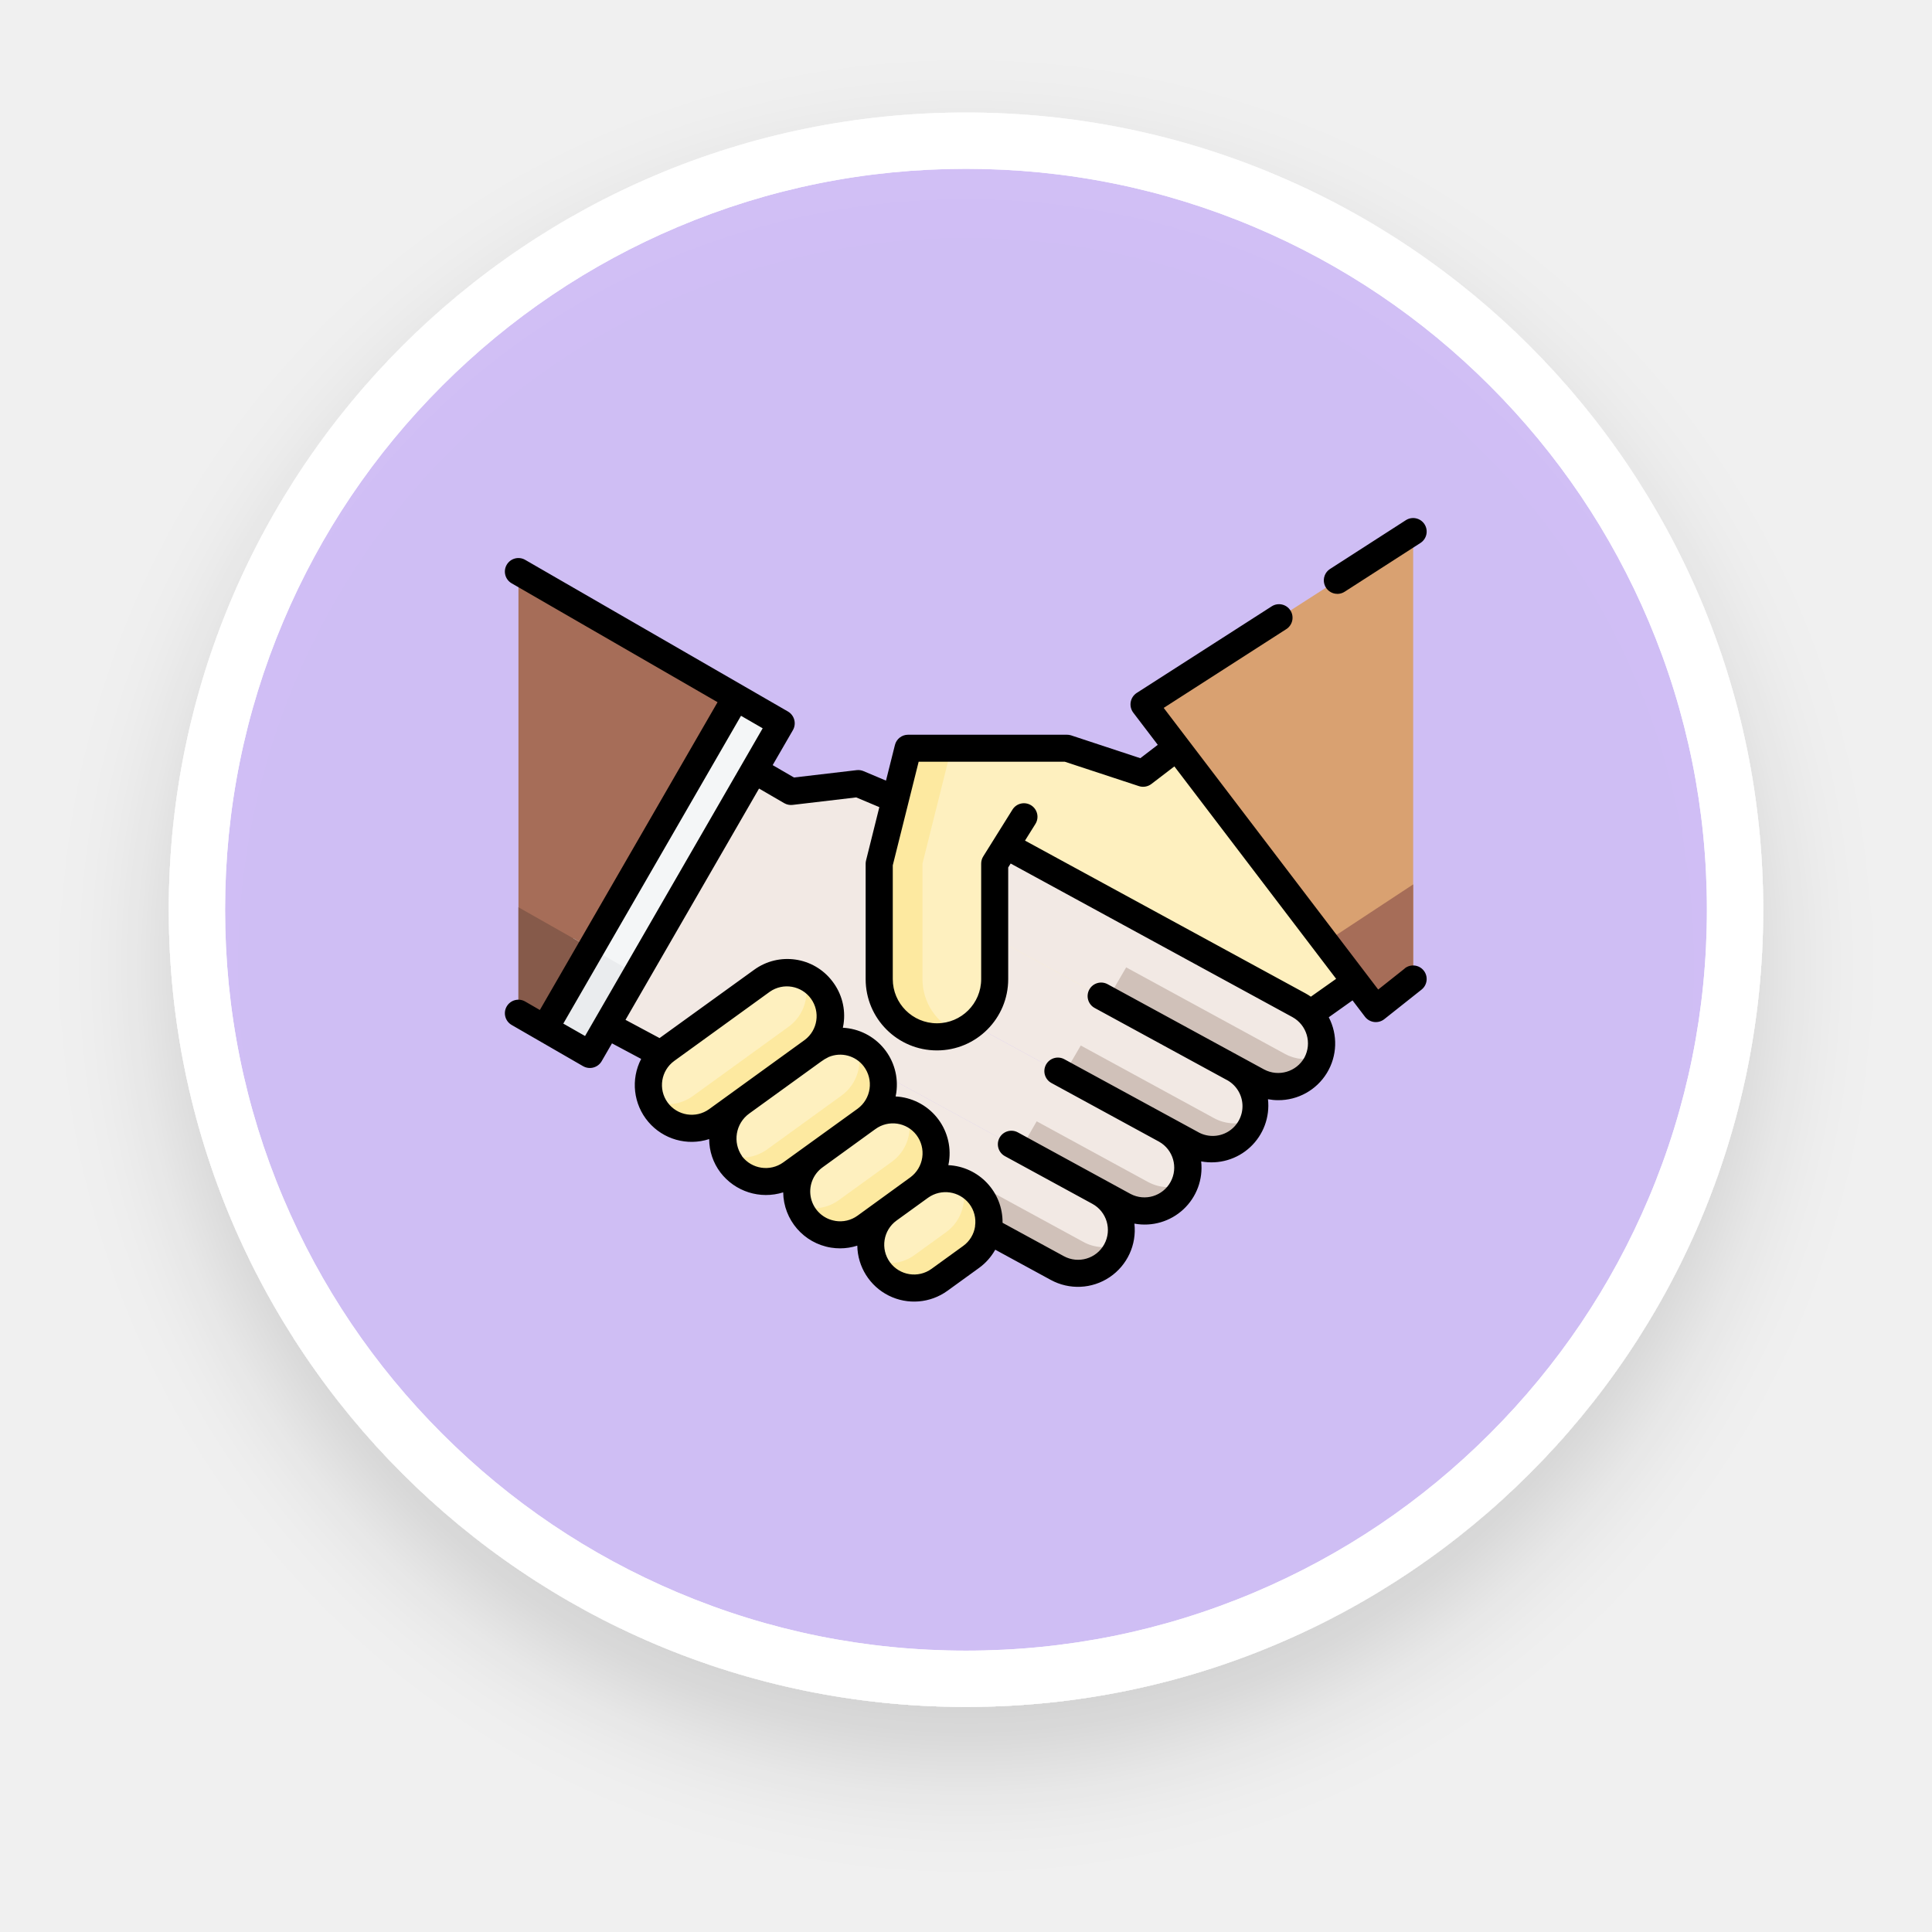
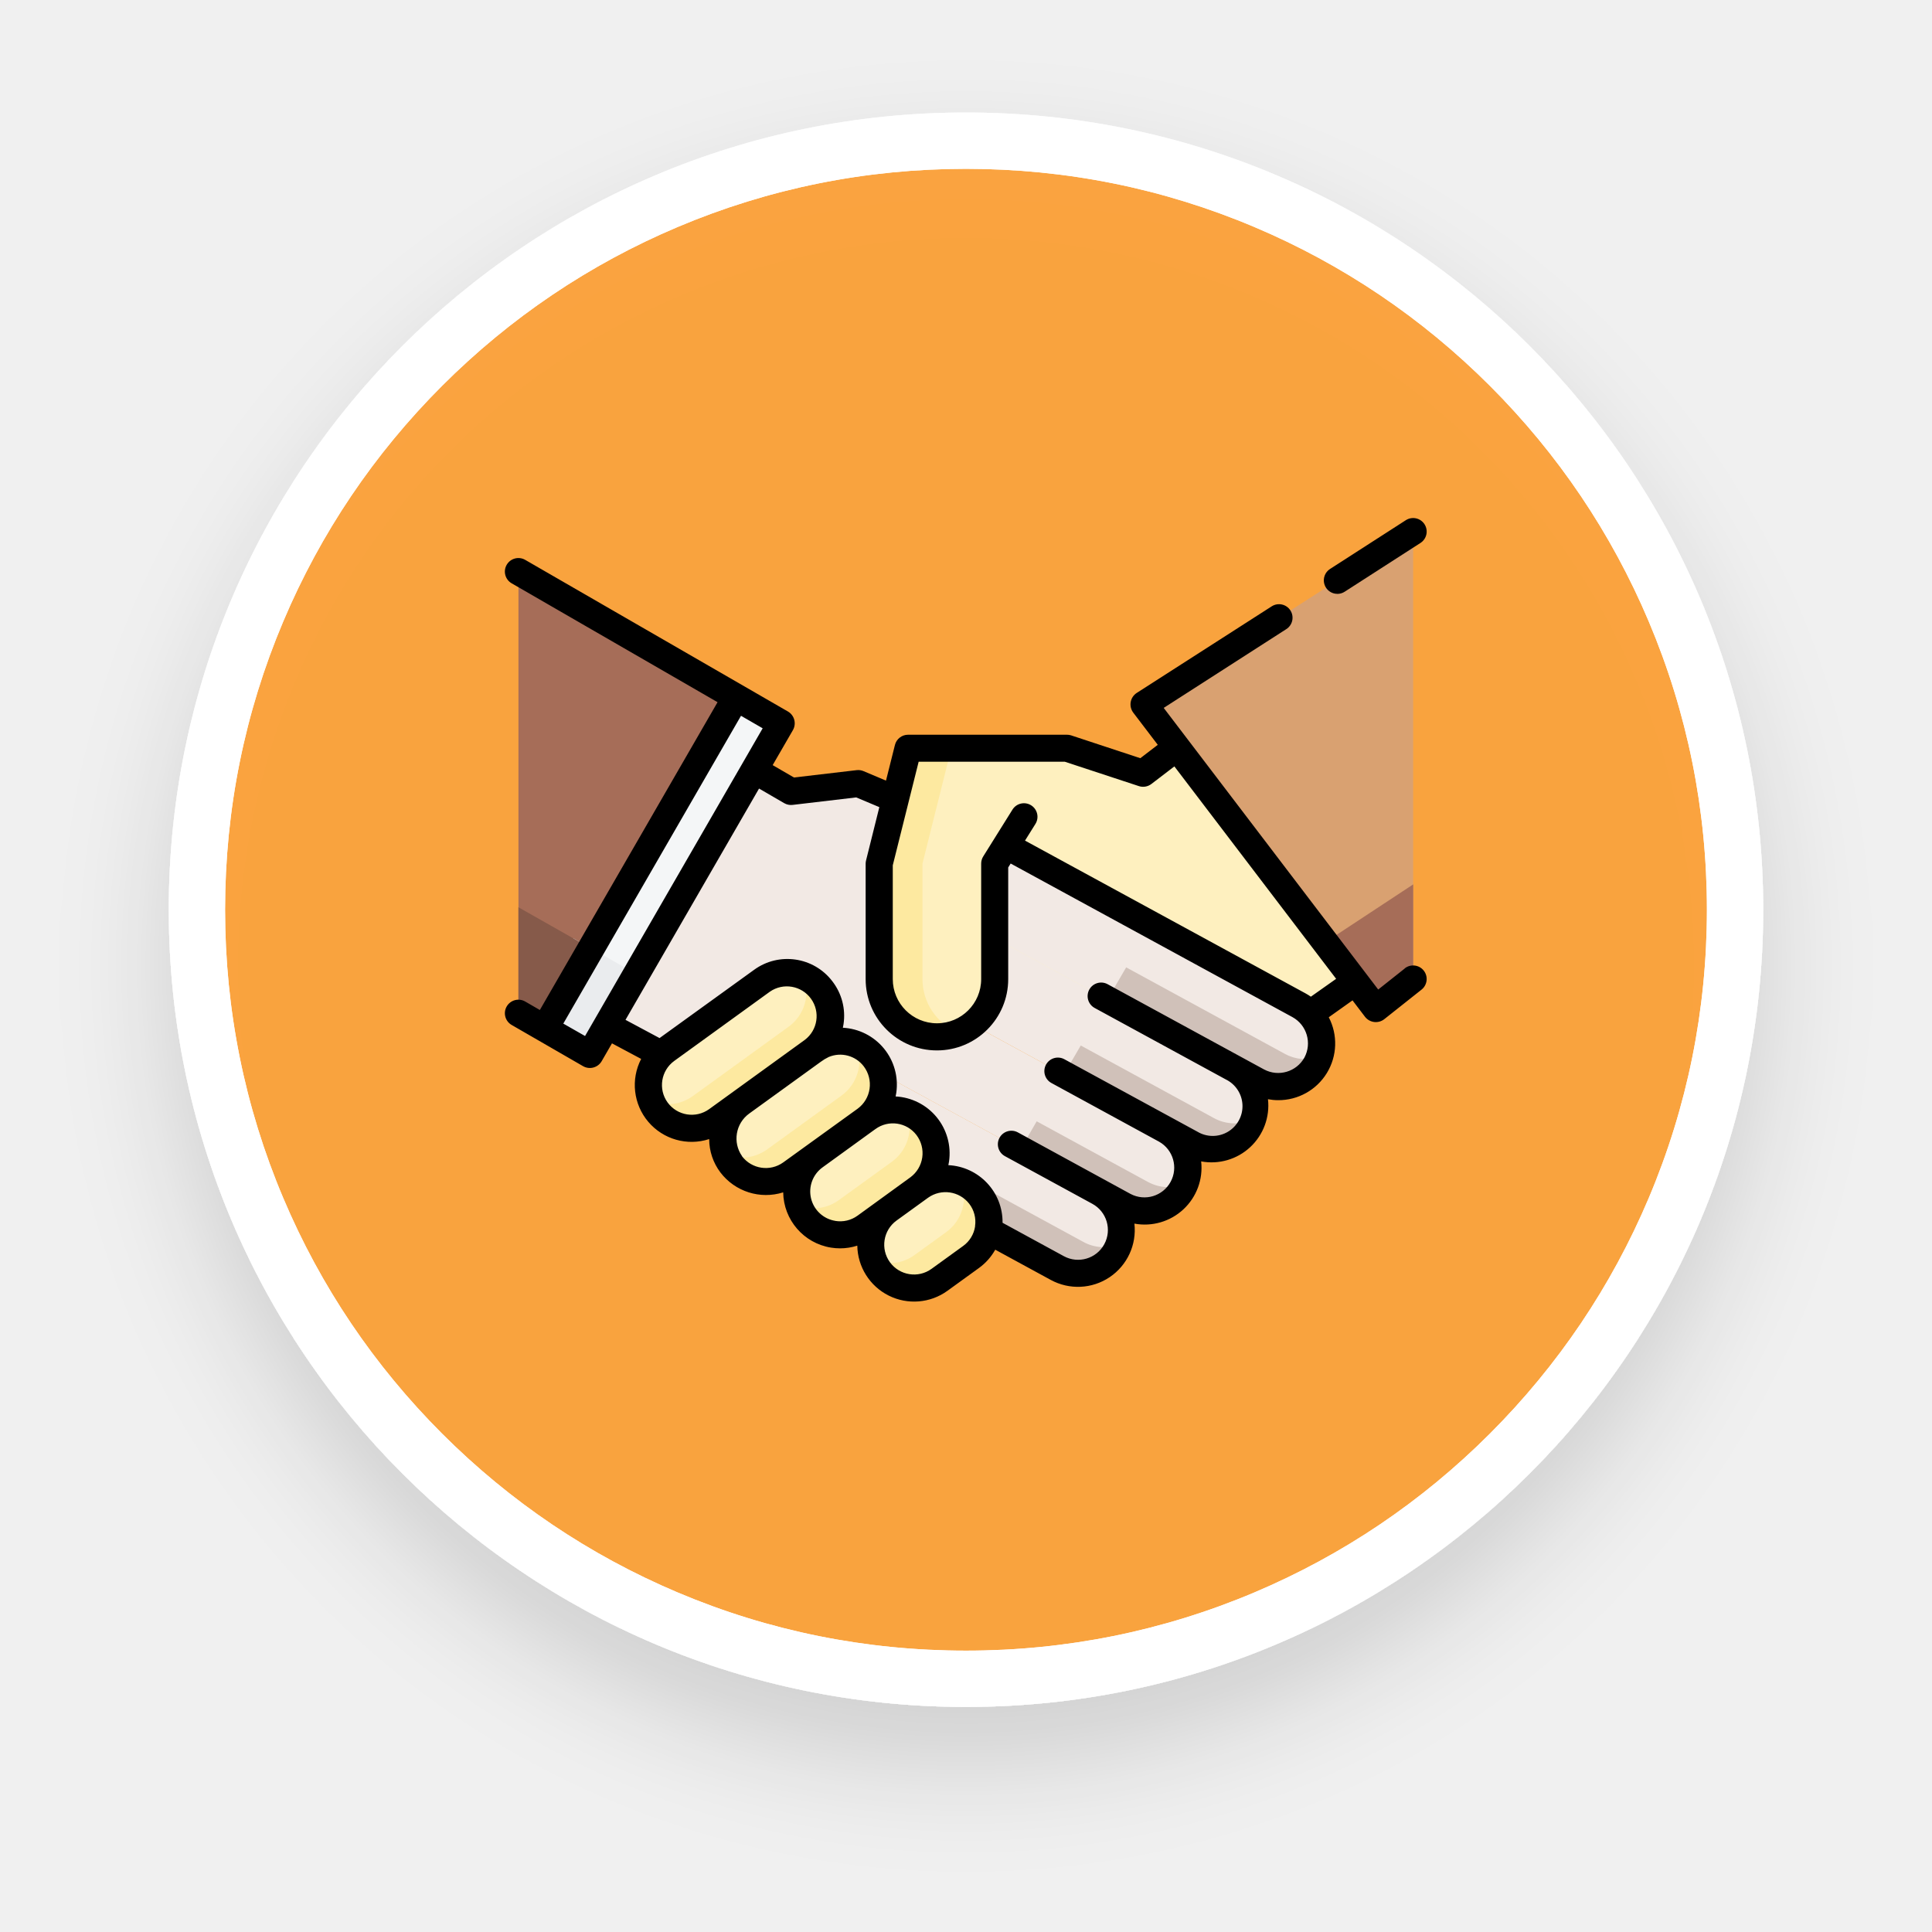
<svg xmlns="http://www.w3.org/2000/svg" width="103" height="103" viewBox="0 0 103 103">
  <defs>
    <filter id="Trazado_874925" x="0" y="0" width="103" height="103" filterUnits="userSpaceOnUse">
      <feOffset dy="3" input="SourceAlpha" />
      <feGaussianBlur stdDeviation="3" result="blur" />
      <feFlood flood-opacity="0.161" />
      <feComposite operator="in" in2="blur" />
      <feComposite in="SourceGraphic" />
    </filter>
  </defs>
  <g id="Grupo_1176828" data-name="Grupo 1176828" transform="translate(-799.5 -2511.157)">
    <g id="Grupo_1111316" data-name="Grupo 1111316" transform="translate(808.5 2517.157)">
      <g id="Grupo_1109835" data-name="Grupo 1109835" transform="translate(0 0)">
        <g id="Grupo_1107913" data-name="Grupo 1107913" transform="translate(0 0)">
          <g transform="matrix(1, 0, 0, 1, -9, -6)" filter="url(#Trazado_874925)">
-             <g id="Trazado_874925-2" data-name="Trazado 874925" transform="translate(9 6)" fill="#cdb9f8" opacity="0.859">
+             <g id="Trazado_874925-2" data-name="Trazado 874925" transform="translate(9 6)" fill="#fd9826" opacity="0.859">
              <path d="M 42.5 83.5 C 36.964 83.5 31.595 82.416 26.541 80.279 C 21.659 78.214 17.274 75.257 13.509 71.492 C 9.743 67.726 6.786 63.341 4.721 58.459 C 2.584 53.405 1.5 48.036 1.5 42.5 C 1.5 36.964 2.584 31.595 4.721 26.541 C 6.786 21.659 9.743 17.274 13.509 13.509 C 17.274 9.743 21.659 6.786 26.541 4.721 C 31.595 2.584 36.964 1.5 42.5 1.5 C 48.035 1.5 53.405 2.584 58.458 4.721 C 63.34 6.786 67.725 9.743 71.491 13.509 C 75.257 17.274 78.213 21.659 80.278 26.541 C 82.416 31.595 83.5 36.964 83.5 42.5 C 83.5 48.036 82.416 53.405 80.278 58.459 C 78.213 63.341 75.257 67.726 71.491 71.492 C 67.725 75.257 63.34 78.214 58.458 80.279 C 53.405 82.416 48.035 83.5 42.5 83.5 Z" stroke="none" />
              <path d="M 42.5 3 C 37.166 3 31.993 4.044 27.126 6.103 C 22.422 8.092 18.198 10.941 14.569 14.569 C 10.941 18.198 8.092 22.422 6.103 27.126 C 4.044 31.993 3 37.166 3 42.5 C 3 47.834 4.044 53.007 6.103 57.875 C 8.092 62.578 10.941 66.802 14.569 70.431 C 18.198 74.06 22.422 76.908 27.126 78.897 C 31.993 80.956 37.166 82 42.5 82 C 47.834 82 53.006 80.956 57.874 78.897 C 62.577 76.908 66.802 74.06 70.43 70.431 C 74.059 66.802 76.908 62.578 78.897 57.875 C 80.956 53.007 82 47.834 82 42.5 C 82 37.166 80.956 31.993 78.897 27.126 C 76.908 22.422 74.059 18.198 70.43 14.569 C 66.802 10.941 62.577 8.092 57.874 6.103 C 53.006 4.044 47.834 3 42.5 3 M 42.5 0 C 65.972 0 85 19.028 85 42.5 L 85 42.5 C 85 65.972 65.972 85 42.5 85 C 19.028 85 0 65.972 0 42.5 L 0 42.5 C 0 19.028 19.028 0 42.5 0 Z" stroke="none" fill="#fff" />
            </g>
          </g>
          <g id="Trazado_874923" data-name="Trazado 874923" transform="translate(0 0)" fill="none">
            <path d="M42.5,0A42.5,42.5,0,0,1,85,42.5h0a42.5,42.5,0,1,1-85,0H0A42.5,42.5,0,0,1,42.5,0Z" stroke="none" />
            <path d="M 42.5 3 C 37.166 3 31.993 4.044 27.126 6.103 C 22.422 8.092 18.198 10.941 14.569 14.569 C 10.941 18.198 8.092 22.422 6.103 27.126 C 4.044 31.993 3 37.166 3 42.5 C 3 47.834 4.044 53.007 6.103 57.875 C 8.092 62.578 10.941 66.802 14.569 70.431 C 18.198 74.06 22.422 76.908 27.126 78.897 C 31.993 80.956 37.166 82 42.5 82 C 47.834 82 53.006 80.956 57.874 78.897 C 62.577 76.908 66.802 74.06 70.43 70.431 C 74.059 66.802 76.908 62.578 78.897 57.875 C 80.956 53.007 82 47.834 82 42.5 C 82 37.166 80.956 31.993 78.897 27.126 C 76.908 22.422 74.059 18.198 70.43 14.569 C 66.802 10.941 62.577 8.092 57.874 6.103 C 53.006 4.044 47.834 3 42.5 3 M 42.5 0 C 65.972 0 85 19.028 85 42.5 L 85 42.5 C 85 65.972 65.972 85 42.5 85 C 19.028 85 0 65.972 0 42.5 L 0 42.5 C 0 19.028 19.028 0 42.5 0 Z" stroke="none" fill="#fff" />
          </g>
        </g>
      </g>
    </g>
    <g id="Grupo_59808" data-name="Grupo 59808" transform="translate(429.417 -4862.219)">
      <g id="handshake" transform="translate(396.999 7400.985)">
        <path id="Trazado_113531" data-name="Trazado 113531" d="M245.991,143.729l-7.02,5.716,10.824,14.96,14.511-10.3-9.39-12.763-4.867,3.725Z" transform="translate(-216.033 -131.451)" fill="#fef0bf" />
        <path id="Trazado_113532" data-name="Trazado 113532" d="M367.374,71.384l1.991-1.579V45.955l-14.346,9.208Z" transform="translate(-320.941 -45.217)" fill="#d9a171" />
        <path id="Trazado_113533" data-name="Trazado 113533" d="M455.635,244.9l2.7,3.541,1.991-1.579v-5.051Z" transform="translate(-411.9 -222.271)" fill="#a66d58" />
        <path id="Trazado_113534" data-name="Trazado 113534" d="M271.724,233.316l-15.538-8.469,2.209-4.053,15.538,8.469a2.308,2.308,0,0,1,.922,3.131h0A2.308,2.308,0,0,1,271.724,233.316Z" transform="translate(-231.595 -203.275)" fill="#f2e9e4" />
        <path id="Trazado_113535" data-name="Trazado 113535" d="M344.161,292.559l-8.467-4.615-1,1.715,8,4.361a2.306,2.306,0,0,0,3.295-1.3A2.3,2.3,0,0,1,344.161,292.559Z" transform="translate(-302.571 -263.98)" fill="#d0c1b9" />
        <path id="Trazado_113536" data-name="Trazado 113536" d="M234.631,267.871,219.093,259.4l2.21-4.053,15.538,8.469a2.308,2.308,0,0,1,.922,3.131h0a2.308,2.308,0,0,1-3.131.922Z" transform="translate(-198.063 -234.512)" fill="#f2e9e4" />
        <path id="Trazado_113537" data-name="Trazado 113537" d="M318.521,335.212l-7.1-3.87-.9,1.542,6.761,3.685a2.306,2.306,0,0,0,3.289-1.282,2.3,2.3,0,0,1-2.054-.076Z" transform="translate(-280.719 -303.212)" fill="#d0c1b9" />
        <path id="Trazado_113538" data-name="Trazado 113538" d="M197.538,302.427,182,293.958l2.209-4.053,15.538,8.469a2.308,2.308,0,0,1,.922,3.131h0a2.308,2.308,0,0,1-3.13.922Z" transform="translate(-164.531 -265.752)" fill="#f2e9e4" />
        <path id="Trazado_113539" data-name="Trazado 113539" d="M293.144,376.681l-5.926-3.23-.865,1.494,5.516,3.009a2.3,2.3,0,0,0,3.245-1.161,2.3,2.3,0,0,1-1.97-.113Z" transform="translate(-258.865 -341.279)" fill="#d0c1b9" />
        <path id="Trazado_113540" data-name="Trazado 113540" d="M160.445,336.984l-15.538-8.469,2.21-4.053,15.538,8.468a2.308,2.308,0,0,1,.922,3.131h0a2.308,2.308,0,0,1-3.131.923Z" transform="translate(-130.997 -296.992)" fill="#f2e9e4" />
        <path id="Trazado_113541" data-name="Trazado 113541" d="M267.848,416.178l-4.724-2.574-.949,1.632,4.281,2.333a2.308,2.308,0,0,0,3.131-.922h0a2.337,2.337,0,0,0,.146-.324,2.3,2.3,0,0,1-1.886-.145Z" transform="translate(-237.011 -377.578)" fill="#d0c1b9" />
        <path id="Trazado_113542" data-name="Trazado 113542" d="M40.123,160.83l7.962,3.353L39.248,180.4l-15.7-8.375,7.694-13.845,5.3,3.077Z" transform="translate(-21.287 -146.664)" fill="#f2e9e4" />
        <rect id="Rectángulo_8864" data-name="Rectángulo 8864" width="3.846" height="20.391" transform="matrix(-0.866, -0.5, 0.5, -0.866, 4.534, 28.609)" fill="#f4f6f7" />
        <path id="Trazado_113543" data-name="Trazado 113543" d="M19.118,74.8l-11.6-6.7V91.642l1.406.812Z" transform="translate(-6.794 -65.234)" fill="#a66d58" />
        <path id="Trazado_113544" data-name="Trazado 113544" d="M12.518,276.154l3.331,1.923,2.477-4.29-3.353-1.9Z" transform="translate(-11.316 -249.468)" fill="#eaecee" />
        <path id="Trazado_113545" data-name="Trazado 113545" d="M7.516,260.2l1.406.812,2.465-4.269L7.516,254.55Z" transform="translate(-6.794 -233.79)" fill="#865a4a" />
        <path id="Trazado_113546" data-name="Trazado 113546" d="M88.9,291.686a2.308,2.308,0,0,0-3.183-.464l-5.1,3.689a2.308,2.308,0,0,0-.517,3.223h0a2.308,2.308,0,0,0,3.223.517l5.1-3.692a2.308,2.308,0,0,0,.477-3.275Z" transform="translate(-72.011 -266.546)" fill="#fef0bf" />
        <path id="Trazado_113547" data-name="Trazado 113547" d="M90.448,293.239h0a2.3,2.3,0,0,0-.973-.738,2.308,2.308,0,0,1-.79,2.728l-5.1,3.692a2.306,2.306,0,0,1-2.211.273,2.309,2.309,0,0,0,3.5,1.013l5.1-3.692a2.308,2.308,0,0,0,.477-3.276Z" transform="translate(-73.561 -268.098)" fill="#fde9a0" />
        <path id="Trazado_113548" data-name="Trazado 113548" d="M125.885,329.38l-3.921,2.837a2.35,2.35,0,0,0-.532,3.289,2.308,2.308,0,0,0,3.2.481l3.962-2.867a2.308,2.308,0,0,0,.478-3.276h0a2.308,2.308,0,0,0-3.183-.464Z" transform="translate(-109.369 -301.042)" fill="#fef0bf" />
        <path id="Trazado_113549" data-name="Trazado 113549" d="M130.555,331.421h0a2.3,2.3,0,0,0-.967-.734,2.308,2.308,0,0,1-.787,2.733l-3.962,2.867a2.306,2.306,0,0,1-2.213.273,2.225,2.225,0,0,0,.293.524,2.308,2.308,0,0,0,3.2.481l3.962-2.867a2.308,2.308,0,0,0,.478-3.276Z" transform="translate(-110.854 -302.62)" fill="#fde9a0" />
        <path id="Trazado_113550" data-name="Trazado 113550" d="M162.972,369.581a2.308,2.308,0,0,0-.517,3.223h0a2.308,2.308,0,0,0,3.223.517l2.823-2.042A2.308,2.308,0,0,0,168.98,368h0a2.308,2.308,0,0,0-3.183-.464Z" transform="translate(-146.466 -335.538)" fill="#fef0bf" />
        <path id="Trazado_113551" data-name="Trazado 113551" d="M170.216,369.243h0a2.3,2.3,0,0,0-1.063-.771,2.308,2.308,0,0,1-.824,2.637l-2.823,2.042a2.3,2.3,0,0,1-2.12.306,2.309,2.309,0,0,0,.307.586h0a2.308,2.308,0,0,0,3.223.517l2.823-2.042a2.308,2.308,0,0,0,.477-3.275Z" transform="translate(-147.702 -336.778)" fill="#fde9a0" />
        <path id="Trazado_113552" data-name="Trazado 113552" d="M204.154,406.915a2.308,2.308,0,0,0-.517,3.223h0a2.308,2.308,0,0,0,3.223.517l1.683-1.218a2.308,2.308,0,0,0,.478-3.276h0a2.308,2.308,0,0,0-3.183-.464Z" transform="translate(-183.694 -370.034)" fill="#fef0bf" />
        <path id="Trazado_113553" data-name="Trazado 113553" d="M210.485,407.634h0a2.3,2.3,0,0,0-1-.746,2.308,2.308,0,0,1-.8,2.7l-1.683,1.218a2.3,2.3,0,0,1-2.188.281,2.309,2.309,0,0,0,3.506,1.036l1.683-1.218a2.308,2.308,0,0,0,.478-3.275Z" transform="translate(-185.16 -371.507)" fill="#fde9a0" />
        <path id="Trazado_113554" data-name="Trazado 113554" d="M217.908,166.189l-3.846,6.155V178.5a3.077,3.077,0,0,1-3.077,3.077h0a3.077,3.077,0,0,1-3.077-3.077v-6.155l1.539-6.155Z" transform="translate(-187.95 -153.91)" fill="#fef0bf" />
        <path id="Trazado_113555" data-name="Trazado 113555" d="M210.214,178.5v-6.155l1.539-6.155h-2.308l-1.539,6.155V178.5a3.077,3.077,0,0,0,3.077,3.077h0a3.068,3.068,0,0,0,1.154-.225A3.077,3.077,0,0,1,210.214,178.5Z" transform="translate(-187.95 -153.91)" fill="#fde9a0" />
        <path id="Trazado_113556" data-name="Trazado 113556" d="M47.974,82.462l-1.415,1.122L35.123,68.569l6.537-4.2a.721.721,0,0,0-.779-1.214l-7.2,4.619a.729.729,0,0,0-.184,1.044l1.31,1.72-.931.713-3.7-1.221A.735.735,0,0,0,29.958,70H21.494a.721.721,0,0,0-.7.546l-.476,1.9-1.2-.506a.722.722,0,0,0-.363-.052l-3.343.392-1.136-.66,1.082-1.871a.729.729,0,0,0-.264-.985L1.082,60.677A.721.721,0,1,0,.36,61.927l10.978,6.338L1.864,84.675l-.782-.452A.721.721,0,1,0,.36,85.472l3.812,2.2a.728.728,0,0,0,.985-.264l.552-.955,1.556.83a3.029,3.029,0,0,0,3.626,4.274,2.958,2.958,0,0,0,.6,1.78,3.052,3.052,0,0,0,3.346,1.06,3.029,3.029,0,0,0,2.547,2.946,3.063,3.063,0,0,0,.487.039,3,3,0,0,0,.917-.144,3.03,3.03,0,0,0,4.806,2.407l1.683-1.218a3.018,3.018,0,0,0,.865-.973L29.1,99.064a3.029,3.029,0,0,0,4.461-3,3.029,3.029,0,0,0,3.559-3.317,3.029,3.029,0,0,0,3.562-3.315,2.988,2.988,0,0,0,.541.051,3.024,3.024,0,0,0,2.7-4.421l1.266-.9.668.877a.729.729,0,0,0,1.022.128l1.991-1.579a.721.721,0,1,0-.9-1.13Zm-43.7,3.6L3.114,85.4l9.474-16.41,1.155.667Zm4.4,3.543a1.589,1.589,0,0,1,.356-2.216l5.1-3.692a1.587,1.587,0,0,1,1.86,2.571l-5.1,3.692a1.589,1.589,0,0,1-2.215-.354Zm3.971,2.863a1.641,1.641,0,0,1,.379-2.271l3.814-2.759a2.6,2.6,0,0,1,.423-.256,1.577,1.577,0,0,1,1.873.5,1.6,1.6,0,0,1-.324,2.252L14.84,92.8a1.594,1.594,0,0,1-2.2-.33Zm4.968,3.449a1.587,1.587,0,0,1-.68-2.851L19.646,91.1l.108-.077a1.579,1.579,0,0,1,2.189.319,1.6,1.6,0,0,1-.324,2.252L18.8,95.64a1.574,1.574,0,0,1-1.188.279Zm7.457.282a1.574,1.574,0,0,1-.64,1.057l-1.683,1.218A1.587,1.587,0,1,1,20.88,95.9l1.576-1.14.108-.078a1.6,1.6,0,0,1,2.188.319,1.574,1.574,0,0,1,.313,1.2ZM42.625,87.21a1.6,1.6,0,0,1-2.152.634L32.133,83.3a.721.721,0,0,0-.69,1.267l6.988,3.808a1.587,1.587,0,1,1-1.514,2.786L29.827,87.3a.721.721,0,0,0-.69,1.267l5.74,3.129a1.587,1.587,0,0,1-1.52,2.786L27.348,91.2a.721.721,0,0,0-.69,1.267l4.659,2.54A1.587,1.587,0,1,1,29.8,97.8l-3.268-1.781a3.038,3.038,0,0,0-2.89-3.072c.014-.064.026-.129.036-.194a3.038,3.038,0,0,0-2.848-3.469c.014-.064.026-.129.036-.194a3.038,3.038,0,0,0-2.848-3.469c.014-.064.026-.129.036-.194a3.006,3.006,0,0,0-.595-2.282h0a3.015,3.015,0,0,0-4.178-.609L8.246,86.172,6.43,85.2l7.12-12.331,1.341.779a.723.723,0,0,0,.446.093l3.393-.4,1.233.519L19.255,76.7a.726.726,0,0,0-.022.175v6.155a3.8,3.8,0,1,0,7.6,0V77.076l.131-.21,15.028,8.191A1.6,1.6,0,0,1,42.625,87.21Zm.344-3.245a3.09,3.09,0,0,0-.288-.178L27.729,75.644l.555-.888a.721.721,0,1,0-1.223-.765L25.5,76.49a.723.723,0,0,0-.108.382v6.155a2.356,2.356,0,0,1-4.713,0V76.961l1.38-5.523h7.788l3.949,1.3a.727.727,0,0,0,.665-.108l1.231-.942,8.624,11.325Z" transform="translate(0.001 -58.438)" />
        <path id="Trazado_113557" data-name="Trazado 113557" d="M455.59,42.477a.718.718,0,0,0,.389-.115l4.041-2.6a.721.721,0,1,0-.779-1.214l-4.041,2.6a.721.721,0,0,0,.39,1.328Z" transform="translate(-411.208 -38.424)" />
      </g>
    </g>
  </g>
</svg>
